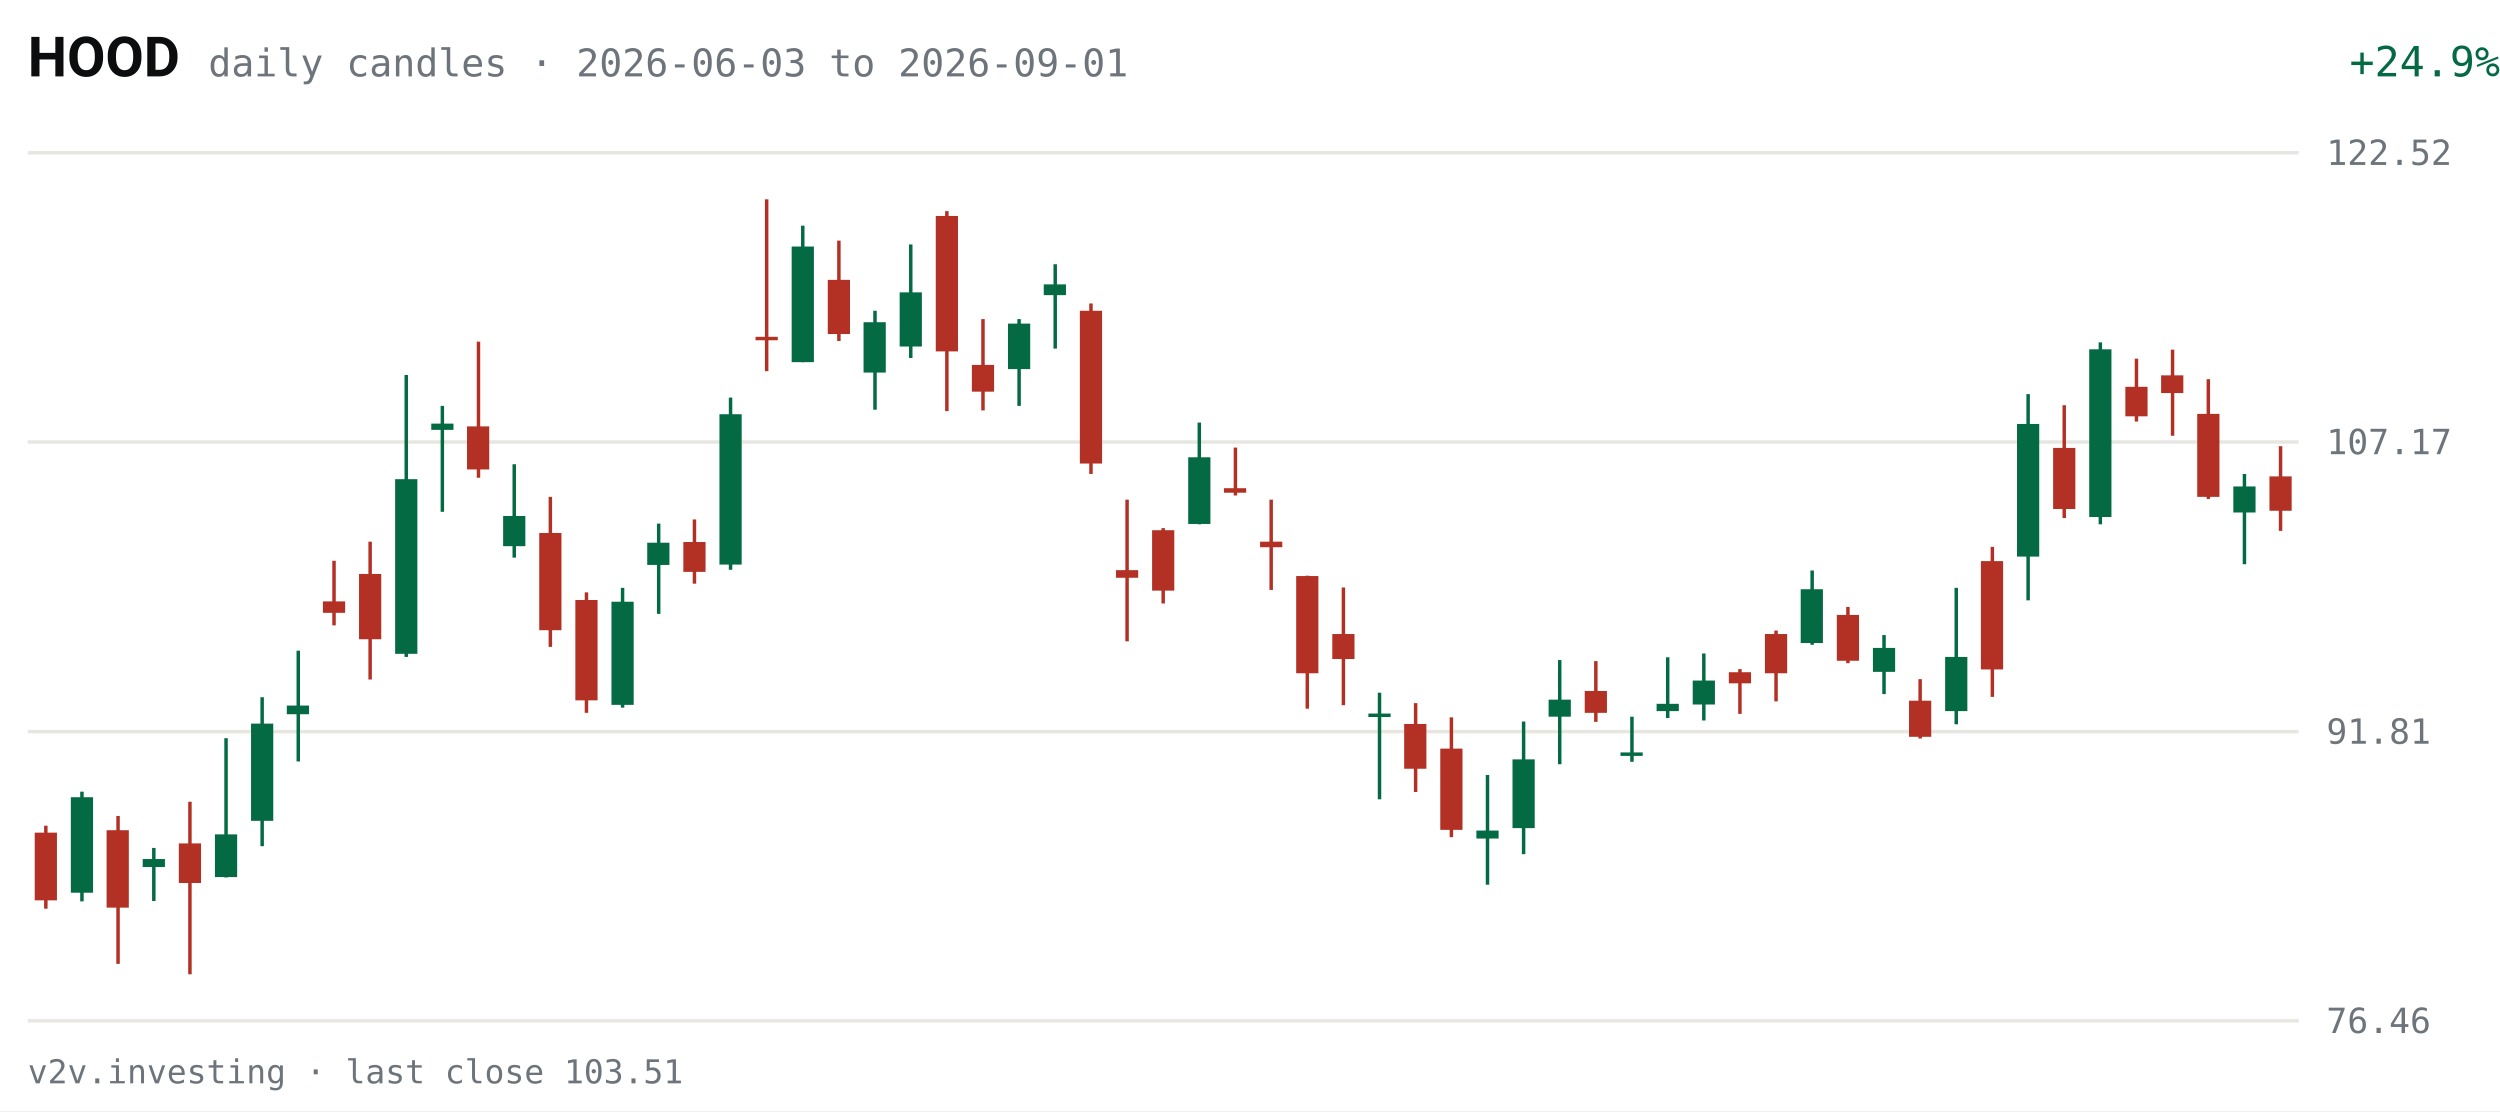
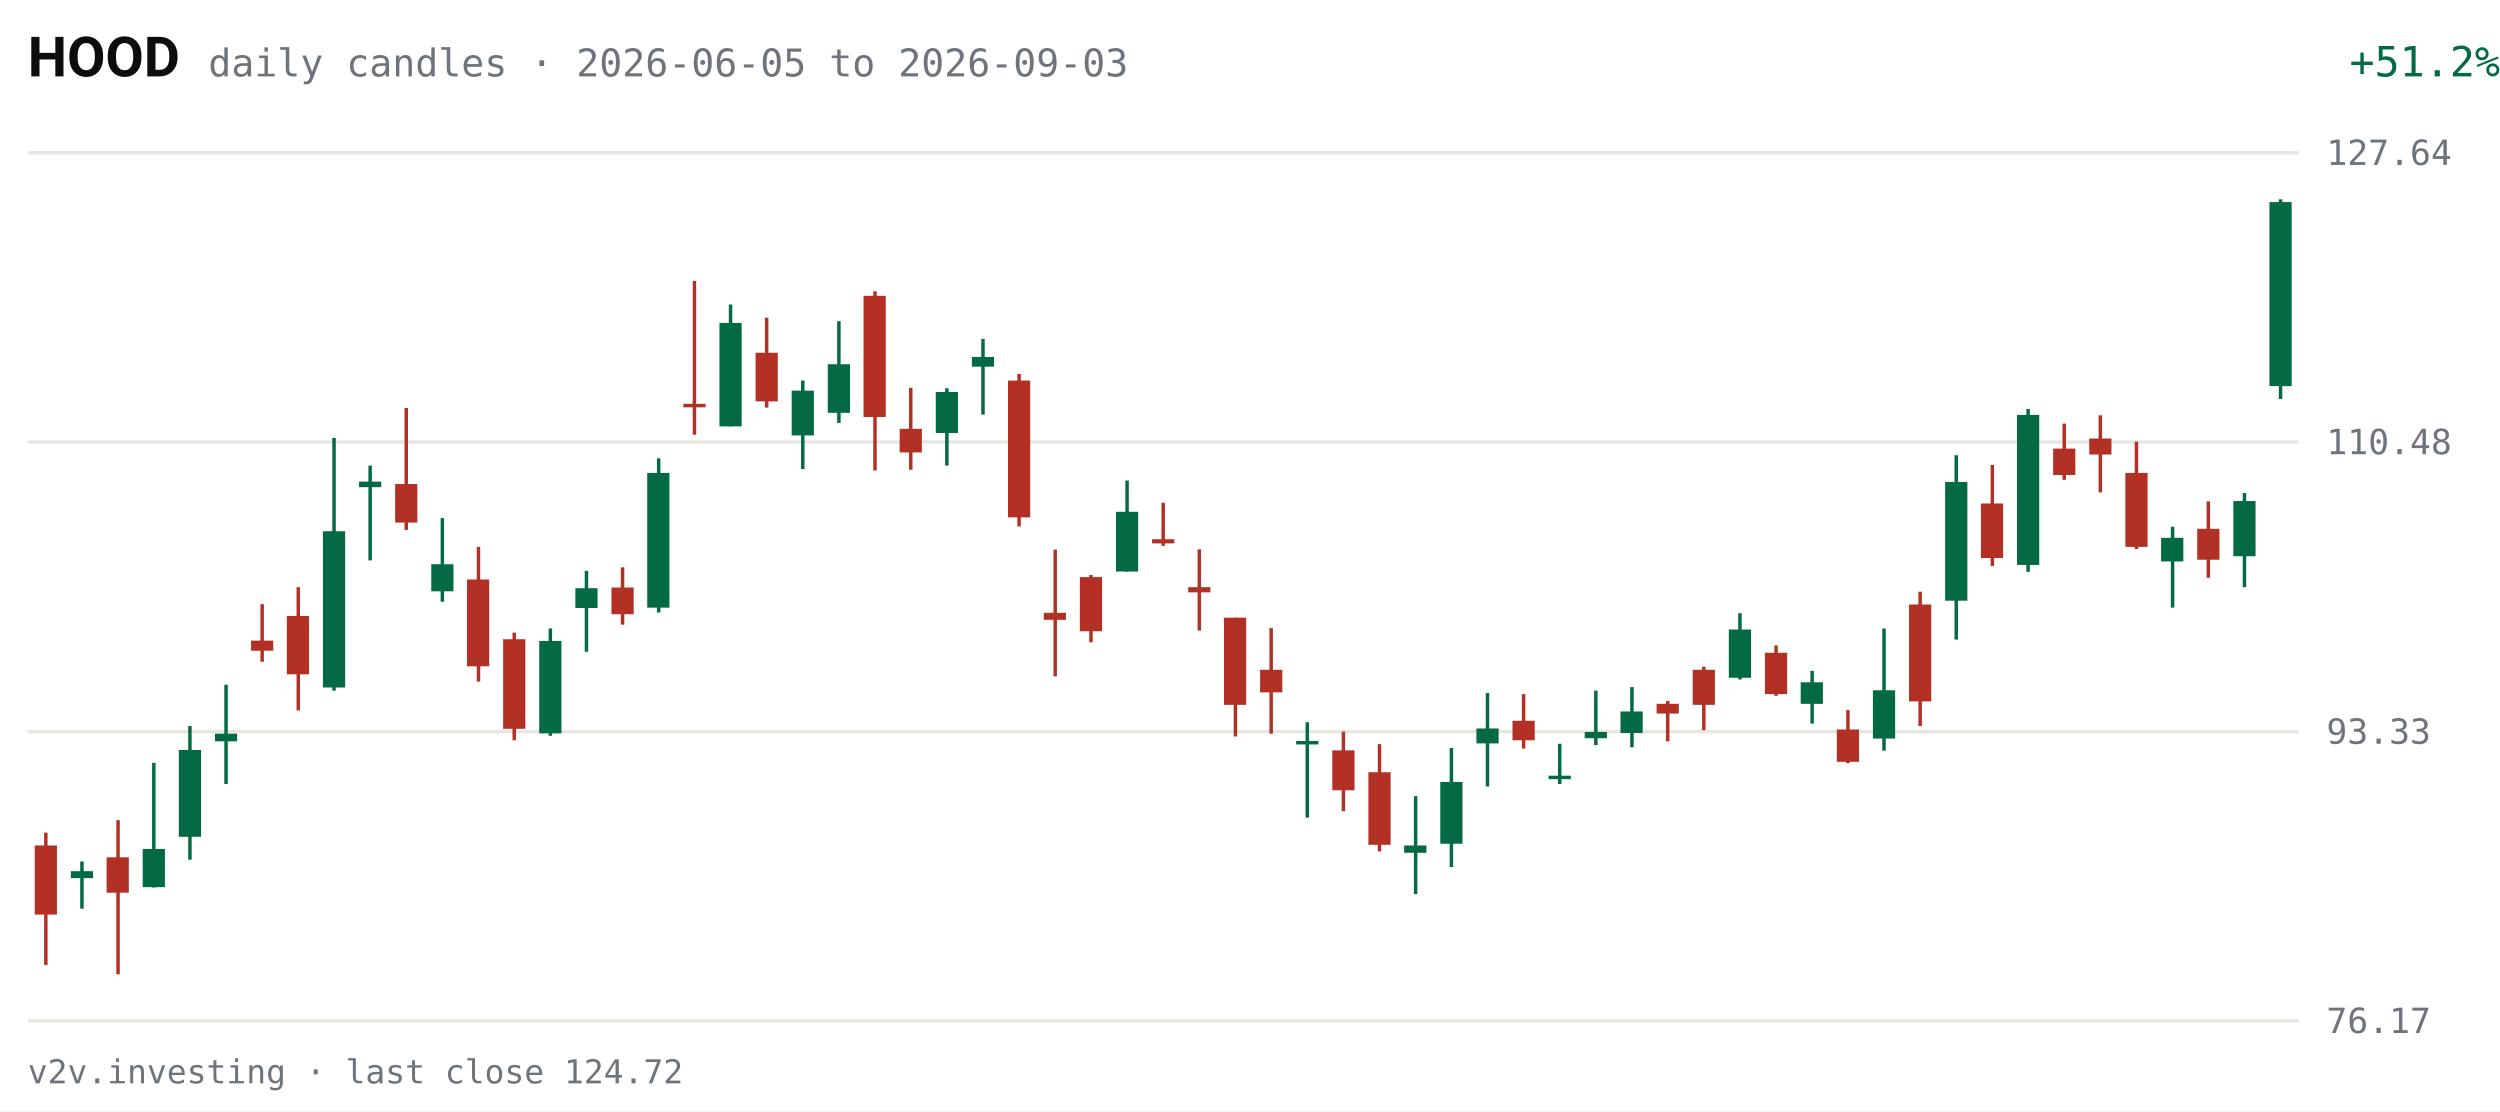
<svg xmlns="http://www.w3.org/2000/svg" viewBox="0 0 720 320" width="720" height="320" role="img" aria-label="HOOD daily candles, last 63 sessions">
  <rect width="720" height="320" fill="#FFFFFF" />
  <text x="8" y="22" fill="#0C0D0E" font-size="16" font-weight="600" font-family="system-ui,-apple-system,Segoe UI,Roboto,sans-serif">HOOD</text>
-   <text x="60" y="22" fill="#6E747B" font-size="11" font-family="ui-monospace,SFMono-Regular,Menlo,Consolas,monospace">daily candles · 2026-06-03 to 2026-09-01</text>
-   <text x="670" y="22" fill="#046A44" font-size="12" text-anchor="end" font-family="ui-monospace,SFMono-Regular,Menlo,Consolas,monospace" transform="translate(50,0)">+24.9%</text>
+   <text x="60" y="22" fill="#6E747B" font-size="11" font-family="ui-monospace,SFMono-Regular,Menlo,Consolas,monospace">daily candles · 2026-06-05 to 2026-09-03</text>
+   <text x="670" y="22" fill="#046A44" font-size="12" text-anchor="end" font-family="ui-monospace,SFMono-Regular,Menlo,Consolas,monospace" transform="translate(50,0)">+51.2%</text>
  <g font-family="ui-monospace,SFMono-Regular,Menlo,Consolas,monospace">
    <line x1="8" y1="294.0" x2="662" y2="294.0" stroke="#E7E6E1" stroke-width="1" />
-     <text x="670" y="297.5" fill="#6E747B" font-size="10">76.46</text>
+     <text x="670" y="297.5" fill="#6E747B" font-size="10">76.17</text>
    <line x1="8" y1="210.7" x2="662" y2="210.7" stroke="#E7E6E1" stroke-width="1" />
-     <text x="670" y="214.2" fill="#6E747B" font-size="10">91.81</text>
+     <text x="670" y="214.2" fill="#6E747B" font-size="10">93.33</text>
    <line x1="8" y1="127.3" x2="662" y2="127.3" stroke="#E7E6E1" stroke-width="1" />
-     <text x="670" y="130.8" fill="#6E747B" font-size="10">107.17</text>
+     <text x="670" y="130.8" fill="#6E747B" font-size="10">110.48</text>
    <line x1="8" y1="44.0" x2="662" y2="44.0" stroke="#E7E6E1" stroke-width="1" />
-     <text x="670" y="47.5" fill="#6E747B" font-size="10">122.52</text>
-     <line x1="13.2" y1="237.8" x2="13.2" y2="261.7" stroke="#B33124" stroke-width="1" />
-     <rect x="10.0" y="239.8" width="6.4" height="19.5" fill="#B33124" />
-     <line x1="23.6" y1="228.0" x2="23.6" y2="259.6" stroke="#046A44" stroke-width="1" />
-     <rect x="20.4" y="229.6" width="6.4" height="27.5" fill="#046A44" />
-     <line x1="34.0" y1="235.0" x2="34.0" y2="277.6" stroke="#B33124" stroke-width="1" />
-     <rect x="30.7" y="239.1" width="6.4" height="22.3" fill="#B33124" />
-     <line x1="44.3" y1="244.2" x2="44.3" y2="259.5" stroke="#046A44" stroke-width="1" />
-     <rect x="41.1" y="247.4" width="6.4" height="2.3" fill="#046A44" />
-     <line x1="54.7" y1="230.9" x2="54.7" y2="280.6" stroke="#B33124" stroke-width="1" />
-     <rect x="51.5" y="242.9" width="6.4" height="11.4" fill="#B33124" />
-     <line x1="65.1" y1="212.6" x2="65.1" y2="252.7" stroke="#046A44" stroke-width="1" />
-     <rect x="61.9" y="240.3" width="6.4" height="12.3" fill="#046A44" />
-     <line x1="75.5" y1="200.8" x2="75.5" y2="243.7" stroke="#046A44" stroke-width="1" />
-     <rect x="72.3" y="208.4" width="6.4" height="28.0" fill="#046A44" />
-     <line x1="85.9" y1="187.4" x2="85.9" y2="219.3" stroke="#046A44" stroke-width="1" />
-     <rect x="82.6" y="203.2" width="6.4" height="2.5" fill="#046A44" />
-     <line x1="96.2" y1="161.5" x2="96.2" y2="180.1" stroke="#B33124" stroke-width="1" />
-     <rect x="93.0" y="173.2" width="6.4" height="3.3" fill="#B33124" />
-     <line x1="106.6" y1="156.0" x2="106.6" y2="195.7" stroke="#B33124" stroke-width="1" />
-     <rect x="103.4" y="165.3" width="6.4" height="18.8" fill="#B33124" />
-     <line x1="117.0" y1="108.0" x2="117.0" y2="189.2" stroke="#046A44" stroke-width="1" />
-     <rect x="113.8" y="138.0" width="6.4" height="50.3" fill="#046A44" />
-     <line x1="127.4" y1="116.9" x2="127.4" y2="147.4" stroke="#046A44" stroke-width="1" />
-     <rect x="124.2" y="122.0" width="6.4" height="1.8" fill="#046A44" />
-     <line x1="137.8" y1="98.4" x2="137.8" y2="137.6" stroke="#B33124" stroke-width="1" />
-     <rect x="134.5" y="122.8" width="6.4" height="12.4" fill="#B33124" />
-     <line x1="148.1" y1="133.7" x2="148.1" y2="160.6" stroke="#046A44" stroke-width="1" />
-     <rect x="144.9" y="148.6" width="6.4" height="8.7" fill="#046A44" />
-     <line x1="158.5" y1="143.1" x2="158.5" y2="186.3" stroke="#B33124" stroke-width="1" />
-     <rect x="155.3" y="153.5" width="6.4" height="28.0" fill="#B33124" />
-     <line x1="168.9" y1="170.6" x2="168.9" y2="205.3" stroke="#B33124" stroke-width="1" />
-     <rect x="165.7" y="172.8" width="6.4" height="28.9" fill="#B33124" />
-     <line x1="179.3" y1="169.3" x2="179.3" y2="203.8" stroke="#046A44" stroke-width="1" />
-     <rect x="176.1" y="173.3" width="6.4" height="29.7" fill="#046A44" />
-     <line x1="189.7" y1="150.8" x2="189.7" y2="176.8" stroke="#046A44" stroke-width="1" />
-     <rect x="186.4" y="156.3" width="6.4" height="6.4" fill="#046A44" />
-     <line x1="200.0" y1="149.6" x2="200.0" y2="168.1" stroke="#B33124" stroke-width="1" />
-     <rect x="196.8" y="156.1" width="6.4" height="8.6" fill="#B33124" />
-     <line x1="210.4" y1="114.5" x2="210.4" y2="164.1" stroke="#046A44" stroke-width="1" />
-     <rect x="207.2" y="119.3" width="6.4" height="43.3" fill="#046A44" />
-     <line x1="220.8" y1="57.4" x2="220.8" y2="106.9" stroke="#B33124" stroke-width="1" />
-     <rect x="217.6" y="97.0" width="6.4" height="1.0" fill="#B33124" />
-     <line x1="231.2" y1="65.0" x2="231.2" y2="104.3" stroke="#046A44" stroke-width="1" />
-     <rect x="228.0" y="71.0" width="6.4" height="33.3" fill="#046A44" />
-     <line x1="241.6" y1="69.3" x2="241.6" y2="98.2" stroke="#B33124" stroke-width="1" />
-     <rect x="238.4" y="80.6" width="6.4" height="15.6" fill="#B33124" />
-     <line x1="252.0" y1="89.5" x2="252.0" y2="118.0" stroke="#046A44" stroke-width="1" />
-     <rect x="248.7" y="92.8" width="6.4" height="14.5" fill="#046A44" />
-     <line x1="262.3" y1="70.4" x2="262.3" y2="103.1" stroke="#046A44" stroke-width="1" />
-     <rect x="259.1" y="84.2" width="6.4" height="15.6" fill="#046A44" />
-     <line x1="272.7" y1="60.8" x2="272.7" y2="118.4" stroke="#B33124" stroke-width="1" />
-     <rect x="269.5" y="62.2" width="6.4" height="39.0" fill="#B33124" />
-     <line x1="283.1" y1="91.9" x2="283.1" y2="118.2" stroke="#B33124" stroke-width="1" />
-     <rect x="279.9" y="105.1" width="6.4" height="7.7" fill="#B33124" />
-     <line x1="293.5" y1="91.9" x2="293.5" y2="116.9" stroke="#046A44" stroke-width="1" />
-     <rect x="290.3" y="93.2" width="6.4" height="13.1" fill="#046A44" />
-     <line x1="303.9" y1="76.1" x2="303.9" y2="100.4" stroke="#046A44" stroke-width="1" />
-     <rect x="300.6" y="81.9" width="6.4" height="3.1" fill="#046A44" />
-     <line x1="314.2" y1="87.4" x2="314.2" y2="136.5" stroke="#B33124" stroke-width="1" />
-     <rect x="311.0" y="89.5" width="6.4" height="44.0" fill="#B33124" />
-     <line x1="324.6" y1="143.9" x2="324.6" y2="184.7" stroke="#B33124" stroke-width="1" />
-     <rect x="321.4" y="164.2" width="6.4" height="2.2" fill="#B33124" />
-     <line x1="335.0" y1="152.1" x2="335.0" y2="173.8" stroke="#B33124" stroke-width="1" />
-     <rect x="331.8" y="152.7" width="6.4" height="17.4" fill="#B33124" />
-     <line x1="345.4" y1="121.7" x2="345.4" y2="151.0" stroke="#046A44" stroke-width="1" />
-     <rect x="342.2" y="131.7" width="6.4" height="19.2" fill="#046A44" />
-     <line x1="355.8" y1="128.9" x2="355.8" y2="142.7" stroke="#B33124" stroke-width="1" />
-     <rect x="352.5" y="140.6" width="6.4" height="1.3" fill="#B33124" />
-     <line x1="366.1" y1="143.9" x2="366.1" y2="169.9" stroke="#B33124" stroke-width="1" />
-     <rect x="362.9" y="156.0" width="6.4" height="1.6" fill="#B33124" />
-     <line x1="376.5" y1="165.8" x2="376.5" y2="204.1" stroke="#B33124" stroke-width="1" />
-     <rect x="373.3" y="165.9" width="6.4" height="28.0" fill="#B33124" />
-     <line x1="386.9" y1="169.2" x2="386.9" y2="203.1" stroke="#B33124" stroke-width="1" />
-     <rect x="383.7" y="182.6" width="6.4" height="7.2" fill="#B33124" />
-     <line x1="397.3" y1="199.5" x2="397.3" y2="230.2" stroke="#046A44" stroke-width="1" />
-     <rect x="394.1" y="205.5" width="6.4" height="1.0" fill="#046A44" />
-     <line x1="407.7" y1="202.5" x2="407.7" y2="228.1" stroke="#B33124" stroke-width="1" />
-     <rect x="404.4" y="208.5" width="6.4" height="12.9" fill="#B33124" />
-     <line x1="418.0" y1="206.6" x2="418.0" y2="241.1" stroke="#B33124" stroke-width="1" />
-     <rect x="414.8" y="215.6" width="6.4" height="23.4" fill="#B33124" />
-     <line x1="428.4" y1="223.2" x2="428.4" y2="254.8" stroke="#046A44" stroke-width="1" />
-     <rect x="425.2" y="239.2" width="6.4" height="2.3" fill="#046A44" />
-     <line x1="438.8" y1="207.8" x2="438.8" y2="246.0" stroke="#046A44" stroke-width="1" />
-     <rect x="435.6" y="218.7" width="6.4" height="19.8" fill="#046A44" />
-     <line x1="449.2" y1="190.1" x2="449.2" y2="220.1" stroke="#046A44" stroke-width="1" />
-     <rect x="446.0" y="201.5" width="6.4" height="4.9" fill="#046A44" />
-     <line x1="459.6" y1="190.4" x2="459.6" y2="207.9" stroke="#B33124" stroke-width="1" />
-     <rect x="456.4" y="199.0" width="6.4" height="6.3" fill="#B33124" />
-     <line x1="470.0" y1="206.4" x2="470.0" y2="219.4" stroke="#046A44" stroke-width="1" />
-     <rect x="466.7" y="216.7" width="6.4" height="1.0" fill="#046A44" />
-     <line x1="480.3" y1="189.3" x2="480.3" y2="206.8" stroke="#046A44" stroke-width="1" />
-     <rect x="477.1" y="202.7" width="6.4" height="2.1" fill="#046A44" />
-     <line x1="490.7" y1="188.2" x2="490.7" y2="207.5" stroke="#046A44" stroke-width="1" />
-     <rect x="487.5" y="196.0" width="6.4" height="6.9" fill="#046A44" />
-     <line x1="501.1" y1="192.7" x2="501.1" y2="205.6" stroke="#B33124" stroke-width="1" />
-     <rect x="497.9" y="193.6" width="6.4" height="3.2" fill="#B33124" />
-     <line x1="511.5" y1="181.6" x2="511.5" y2="202.0" stroke="#B33124" stroke-width="1" />
-     <rect x="508.3" y="182.6" width="6.4" height="11.3" fill="#B33124" />
-     <line x1="521.9" y1="164.3" x2="521.9" y2="185.7" stroke="#046A44" stroke-width="1" />
-     <rect x="518.6" y="169.7" width="6.4" height="15.5" fill="#046A44" />
-     <line x1="532.2" y1="174.8" x2="532.2" y2="191.0" stroke="#B33124" stroke-width="1" />
-     <rect x="529.0" y="177.1" width="6.4" height="13.2" fill="#B33124" />
-     <line x1="542.6" y1="182.9" x2="542.6" y2="199.9" stroke="#046A44" stroke-width="1" />
-     <rect x="539.4" y="186.6" width="6.4" height="6.9" fill="#046A44" />
-     <line x1="553.0" y1="195.6" x2="553.0" y2="212.7" stroke="#B33124" stroke-width="1" />
-     <rect x="549.8" y="201.8" width="6.4" height="10.4" fill="#B33124" />
-     <line x1="563.4" y1="169.3" x2="563.4" y2="208.6" stroke="#046A44" stroke-width="1" />
-     <rect x="560.2" y="189.2" width="6.4" height="15.6" fill="#046A44" />
-     <line x1="573.8" y1="157.5" x2="573.8" y2="200.7" stroke="#B33124" stroke-width="1" />
-     <rect x="570.5" y="161.6" width="6.4" height="31.2" fill="#B33124" />
-     <line x1="584.1" y1="113.5" x2="584.1" y2="172.9" stroke="#046A44" stroke-width="1" />
-     <rect x="580.9" y="122.1" width="6.4" height="38.2" fill="#046A44" />
-     <line x1="594.5" y1="116.7" x2="594.5" y2="149.2" stroke="#B33124" stroke-width="1" />
-     <rect x="591.3" y="129.0" width="6.4" height="17.6" fill="#B33124" />
-     <line x1="604.9" y1="98.6" x2="604.9" y2="151.0" stroke="#046A44" stroke-width="1" />
-     <rect x="601.7" y="100.6" width="6.4" height="48.3" fill="#046A44" />
-     <line x1="615.3" y1="103.3" x2="615.3" y2="121.4" stroke="#B33124" stroke-width="1" />
-     <rect x="612.1" y="111.4" width="6.4" height="8.5" fill="#B33124" />
-     <line x1="625.7" y1="100.7" x2="625.7" y2="125.5" stroke="#B33124" stroke-width="1" />
-     <rect x="622.4" y="108.1" width="6.4" height="5.1" fill="#B33124" />
-     <line x1="636.0" y1="109.2" x2="636.0" y2="143.7" stroke="#B33124" stroke-width="1" />
-     <rect x="632.8" y="119.2" width="6.4" height="23.9" fill="#B33124" />
-     <line x1="646.4" y1="136.5" x2="646.4" y2="162.5" stroke="#046A44" stroke-width="1" />
-     <rect x="643.2" y="140.1" width="6.4" height="7.5" fill="#046A44" />
-     <line x1="656.8" y1="128.5" x2="656.8" y2="152.9" stroke="#B33124" stroke-width="1" />
-     <rect x="653.6" y="137.2" width="6.4" height="9.9" fill="#B33124" />
+     <text x="670" y="47.5" fill="#6E747B" font-size="10">127.64</text>
+     <line x1="13.2" y1="239.8" x2="13.2" y2="277.9" stroke="#B33124" stroke-width="1" />
+     <rect x="10.0" y="243.5" width="6.4" height="19.9" fill="#B33124" />
+     <line x1="23.6" y1="248.1" x2="23.6" y2="261.7" stroke="#046A44" stroke-width="1" />
+     <rect x="20.4" y="250.9" width="6.4" height="2.0" fill="#046A44" />
+     <line x1="34.0" y1="236.2" x2="34.0" y2="280.6" stroke="#B33124" stroke-width="1" />
+     <rect x="30.7" y="246.9" width="6.4" height="10.2" fill="#B33124" />
+     <line x1="44.3" y1="219.7" x2="44.3" y2="255.6" stroke="#046A44" stroke-width="1" />
+     <rect x="41.1" y="244.5" width="6.4" height="11.0" fill="#046A44" />
+     <line x1="54.7" y1="209.1" x2="54.7" y2="247.6" stroke="#046A44" stroke-width="1" />
+     <rect x="51.5" y="216.0" width="6.4" height="25.0" fill="#046A44" />
+     <line x1="65.1" y1="197.2" x2="65.1" y2="225.8" stroke="#046A44" stroke-width="1" />
+     <rect x="61.9" y="211.3" width="6.4" height="2.2" fill="#046A44" />
+     <line x1="75.5" y1="174.0" x2="75.5" y2="190.6" stroke="#B33124" stroke-width="1" />
+     <rect x="72.3" y="184.5" width="6.4" height="2.9" fill="#B33124" />
+     <line x1="85.9" y1="169.1" x2="85.9" y2="204.6" stroke="#B33124" stroke-width="1" />
+     <rect x="82.6" y="177.4" width="6.4" height="16.8" fill="#B33124" />
+     <line x1="96.2" y1="126.1" x2="96.2" y2="198.9" stroke="#046A44" stroke-width="1" />
+     <rect x="93.0" y="153.0" width="6.4" height="45.0" fill="#046A44" />
+     <line x1="106.6" y1="134.1" x2="106.6" y2="161.4" stroke="#046A44" stroke-width="1" />
+     <rect x="103.4" y="138.7" width="6.4" height="1.6" fill="#046A44" />
+     <line x1="117.0" y1="117.5" x2="117.0" y2="152.6" stroke="#B33124" stroke-width="1" />
+     <rect x="113.8" y="139.4" width="6.4" height="11.1" fill="#B33124" />
+     <line x1="127.4" y1="149.2" x2="127.4" y2="173.3" stroke="#046A44" stroke-width="1" />
+     <rect x="124.2" y="162.5" width="6.4" height="7.8" fill="#046A44" />
+     <line x1="137.8" y1="157.5" x2="137.8" y2="196.3" stroke="#B33124" stroke-width="1" />
+     <rect x="134.5" y="166.9" width="6.4" height="25.0" fill="#B33124" />
+     <line x1="148.1" y1="182.2" x2="148.1" y2="213.2" stroke="#B33124" stroke-width="1" />
+     <rect x="144.9" y="184.1" width="6.4" height="25.8" fill="#B33124" />
+     <line x1="158.5" y1="181.0" x2="158.5" y2="211.9" stroke="#046A44" stroke-width="1" />
+     <rect x="155.3" y="184.6" width="6.4" height="26.6" fill="#046A44" />
+     <line x1="168.9" y1="164.4" x2="168.9" y2="187.7" stroke="#046A44" stroke-width="1" />
+     <rect x="165.7" y="169.4" width="6.4" height="5.7" fill="#046A44" />
+     <line x1="179.3" y1="163.4" x2="179.3" y2="179.9" stroke="#B33124" stroke-width="1" />
+     <rect x="176.1" y="169.2" width="6.4" height="7.7" fill="#B33124" />
+     <line x1="189.7" y1="132.0" x2="189.7" y2="176.4" stroke="#046A44" stroke-width="1" />
+     <rect x="186.4" y="136.2" width="6.4" height="38.8" fill="#046A44" />
+     <line x1="200.0" y1="80.9" x2="200.0" y2="125.2" stroke="#B33124" stroke-width="1" />
+     <rect x="196.8" y="116.3" width="6.4" height="1.0" fill="#B33124" />
+     <line x1="210.4" y1="87.7" x2="210.4" y2="122.8" stroke="#046A44" stroke-width="1" />
+     <rect x="207.2" y="93.0" width="6.4" height="29.8" fill="#046A44" />
+     <line x1="220.8" y1="91.5" x2="220.8" y2="117.4" stroke="#B33124" stroke-width="1" />
+     <rect x="217.6" y="101.6" width="6.4" height="14.0" fill="#B33124" />
+     <line x1="231.2" y1="109.6" x2="231.2" y2="135.1" stroke="#046A44" stroke-width="1" />
+     <rect x="228.0" y="112.5" width="6.4" height="12.9" fill="#046A44" />
+     <line x1="241.6" y1="92.5" x2="241.6" y2="121.8" stroke="#046A44" stroke-width="1" />
+     <rect x="238.4" y="104.9" width="6.4" height="14.0" fill="#046A44" />
+     <line x1="252.0" y1="83.9" x2="252.0" y2="135.5" stroke="#B33124" stroke-width="1" />
+     <rect x="248.7" y="85.2" width="6.4" height="34.9" fill="#B33124" />
+     <line x1="262.3" y1="111.7" x2="262.3" y2="135.3" stroke="#B33124" stroke-width="1" />
+     <rect x="259.1" y="123.5" width="6.4" height="6.8" fill="#B33124" />
+     <line x1="272.7" y1="111.8" x2="272.7" y2="134.1" stroke="#046A44" stroke-width="1" />
+     <rect x="269.5" y="112.9" width="6.4" height="11.8" fill="#046A44" />
+     <line x1="283.1" y1="97.6" x2="283.1" y2="119.4" stroke="#046A44" stroke-width="1" />
+     <rect x="279.9" y="102.8" width="6.4" height="2.8" fill="#046A44" />
+     <line x1="293.5" y1="107.7" x2="293.5" y2="151.6" stroke="#B33124" stroke-width="1" />
+     <rect x="290.3" y="109.6" width="6.4" height="39.4" fill="#B33124" />
+     <line x1="303.9" y1="158.3" x2="303.9" y2="194.8" stroke="#B33124" stroke-width="1" />
+     <rect x="300.6" y="176.5" width="6.4" height="2.0" fill="#B33124" />
+     <line x1="314.2" y1="165.6" x2="314.2" y2="185.0" stroke="#B33124" stroke-width="1" />
+     <rect x="311.0" y="166.2" width="6.4" height="15.6" fill="#B33124" />
+     <line x1="324.6" y1="138.4" x2="324.6" y2="164.6" stroke="#046A44" stroke-width="1" />
+     <rect x="321.4" y="147.4" width="6.4" height="17.2" fill="#046A44" />
+     <line x1="335.0" y1="144.8" x2="335.0" y2="157.2" stroke="#B33124" stroke-width="1" />
+     <rect x="331.8" y="155.3" width="6.4" height="1.2" fill="#B33124" />
+     <line x1="345.4" y1="158.2" x2="345.4" y2="181.6" stroke="#B33124" stroke-width="1" />
+     <rect x="342.2" y="169.1" width="6.4" height="1.5" fill="#B33124" />
+     <line x1="355.8" y1="177.9" x2="355.8" y2="212.1" stroke="#B33124" stroke-width="1" />
+     <rect x="352.5" y="177.9" width="6.4" height="25.1" fill="#B33124" />
+     <line x1="366.1" y1="180.9" x2="366.1" y2="211.3" stroke="#B33124" stroke-width="1" />
+     <rect x="362.9" y="192.9" width="6.4" height="6.5" fill="#B33124" />
+     <line x1="376.5" y1="208.0" x2="376.5" y2="235.5" stroke="#046A44" stroke-width="1" />
+     <rect x="373.3" y="213.4" width="6.4" height="1.0" fill="#046A44" />
+     <line x1="386.9" y1="210.7" x2="386.9" y2="233.6" stroke="#B33124" stroke-width="1" />
+     <rect x="383.7" y="216.1" width="6.4" height="11.5" fill="#B33124" />
+     <line x1="397.3" y1="214.3" x2="397.3" y2="245.2" stroke="#B33124" stroke-width="1" />
+     <rect x="394.1" y="222.4" width="6.4" height="20.9" fill="#B33124" />
+     <line x1="407.7" y1="229.3" x2="407.7" y2="257.5" stroke="#046A44" stroke-width="1" />
+     <rect x="404.4" y="243.5" width="6.4" height="2.1" fill="#046A44" />
+     <line x1="418.0" y1="215.4" x2="418.0" y2="249.7" stroke="#046A44" stroke-width="1" />
+     <rect x="414.8" y="225.2" width="6.4" height="17.8" fill="#046A44" />
+     <line x1="428.4" y1="199.6" x2="428.4" y2="226.5" stroke="#046A44" stroke-width="1" />
+     <rect x="425.2" y="209.8" width="6.4" height="4.3" fill="#046A44" />
+     <line x1="438.8" y1="199.9" x2="438.8" y2="215.6" stroke="#B33124" stroke-width="1" />
+     <rect x="435.6" y="207.6" width="6.4" height="5.6" fill="#B33124" />
+     <line x1="449.2" y1="214.2" x2="449.2" y2="225.8" stroke="#046A44" stroke-width="1" />
+     <rect x="446.0" y="223.4" width="6.4" height="1.0" fill="#046A44" />
+     <line x1="459.6" y1="198.9" x2="459.6" y2="214.6" stroke="#046A44" stroke-width="1" />
+     <rect x="456.4" y="210.8" width="6.4" height="1.8" fill="#046A44" />
+     <line x1="470.0" y1="197.9" x2="470.0" y2="215.2" stroke="#046A44" stroke-width="1" />
+     <rect x="466.7" y="204.9" width="6.4" height="6.2" fill="#046A44" />
+     <line x1="480.3" y1="201.9" x2="480.3" y2="213.5" stroke="#B33124" stroke-width="1" />
+     <rect x="477.1" y="202.7" width="6.4" height="2.8" fill="#B33124" />
+     <line x1="490.7" y1="192.0" x2="490.7" y2="210.3" stroke="#B33124" stroke-width="1" />
+     <rect x="487.5" y="192.9" width="6.4" height="10.1" fill="#B33124" />
+     <line x1="501.1" y1="176.6" x2="501.1" y2="195.7" stroke="#046A44" stroke-width="1" />
+     <rect x="497.9" y="181.3" width="6.4" height="13.9" fill="#046A44" />
+     <line x1="511.5" y1="185.9" x2="511.5" y2="200.4" stroke="#B33124" stroke-width="1" />
+     <rect x="508.3" y="188.0" width="6.4" height="11.9" fill="#B33124" />
+     <line x1="521.9" y1="193.2" x2="521.9" y2="208.4" stroke="#046A44" stroke-width="1" />
+     <rect x="518.6" y="196.5" width="6.4" height="6.2" fill="#046A44" />
+     <line x1="532.2" y1="204.5" x2="532.2" y2="219.8" stroke="#B33124" stroke-width="1" />
+     <rect x="529.0" y="210.1" width="6.4" height="9.3" fill="#B33124" />
+     <line x1="542.6" y1="181.0" x2="542.6" y2="216.2" stroke="#046A44" stroke-width="1" />
+     <rect x="539.4" y="198.8" width="6.4" height="13.9" fill="#046A44" />
+     <line x1="553.0" y1="170.4" x2="553.0" y2="209.1" stroke="#B33124" stroke-width="1" />
+     <rect x="549.8" y="174.1" width="6.4" height="27.9" fill="#B33124" />
+     <line x1="563.4" y1="131.1" x2="563.4" y2="184.2" stroke="#046A44" stroke-width="1" />
+     <rect x="560.2" y="138.8" width="6.4" height="34.2" fill="#046A44" />
+     <line x1="573.8" y1="133.9" x2="573.8" y2="163.0" stroke="#B33124" stroke-width="1" />
+     <rect x="570.5" y="145.0" width="6.4" height="15.7" fill="#B33124" />
+     <line x1="584.1" y1="117.8" x2="584.1" y2="164.7" stroke="#046A44" stroke-width="1" />
+     <rect x="580.9" y="119.5" width="6.4" height="43.2" fill="#046A44" />
+     <line x1="594.5" y1="122.0" x2="594.5" y2="138.2" stroke="#B33124" stroke-width="1" />
+     <rect x="591.3" y="129.2" width="6.4" height="7.6" fill="#B33124" />
+     <line x1="604.9" y1="119.6" x2="604.9" y2="141.8" stroke="#B33124" stroke-width="1" />
+     <rect x="601.7" y="126.3" width="6.4" height="4.6" fill="#B33124" />
+     <line x1="615.3" y1="127.2" x2="615.3" y2="158.1" stroke="#B33124" stroke-width="1" />
+     <rect x="612.1" y="136.2" width="6.4" height="21.3" fill="#B33124" />
+     <line x1="625.7" y1="151.7" x2="625.7" y2="175.0" stroke="#046A44" stroke-width="1" />
+     <rect x="622.4" y="154.9" width="6.4" height="6.8" fill="#046A44" />
+     <line x1="636.0" y1="144.4" x2="636.0" y2="166.4" stroke="#B33124" stroke-width="1" />
+     <rect x="632.8" y="152.3" width="6.4" height="8.9" fill="#B33124" />
+     <line x1="646.4" y1="142.0" x2="646.4" y2="169.1" stroke="#046A44" stroke-width="1" />
+     <rect x="643.2" y="144.3" width="6.4" height="15.9" fill="#046A44" />
+     <line x1="656.8" y1="57.4" x2="656.8" y2="114.9" stroke="#046A44" stroke-width="1" />
+     <rect x="653.6" y="58.2" width="6.4" height="53.0" fill="#046A44" />
  </g>
-   <text x="8" y="312" fill="#6E747B" font-size="9.5" font-family="ui-monospace,SFMono-Regular,Menlo,Consolas,monospace">v2v.investing · last close 103.51</text>
+   <text x="8" y="312" fill="#6E747B" font-size="9.5" font-family="ui-monospace,SFMono-Regular,Menlo,Consolas,monospace">v2v.investing · last close 124.72</text>
</svg>
